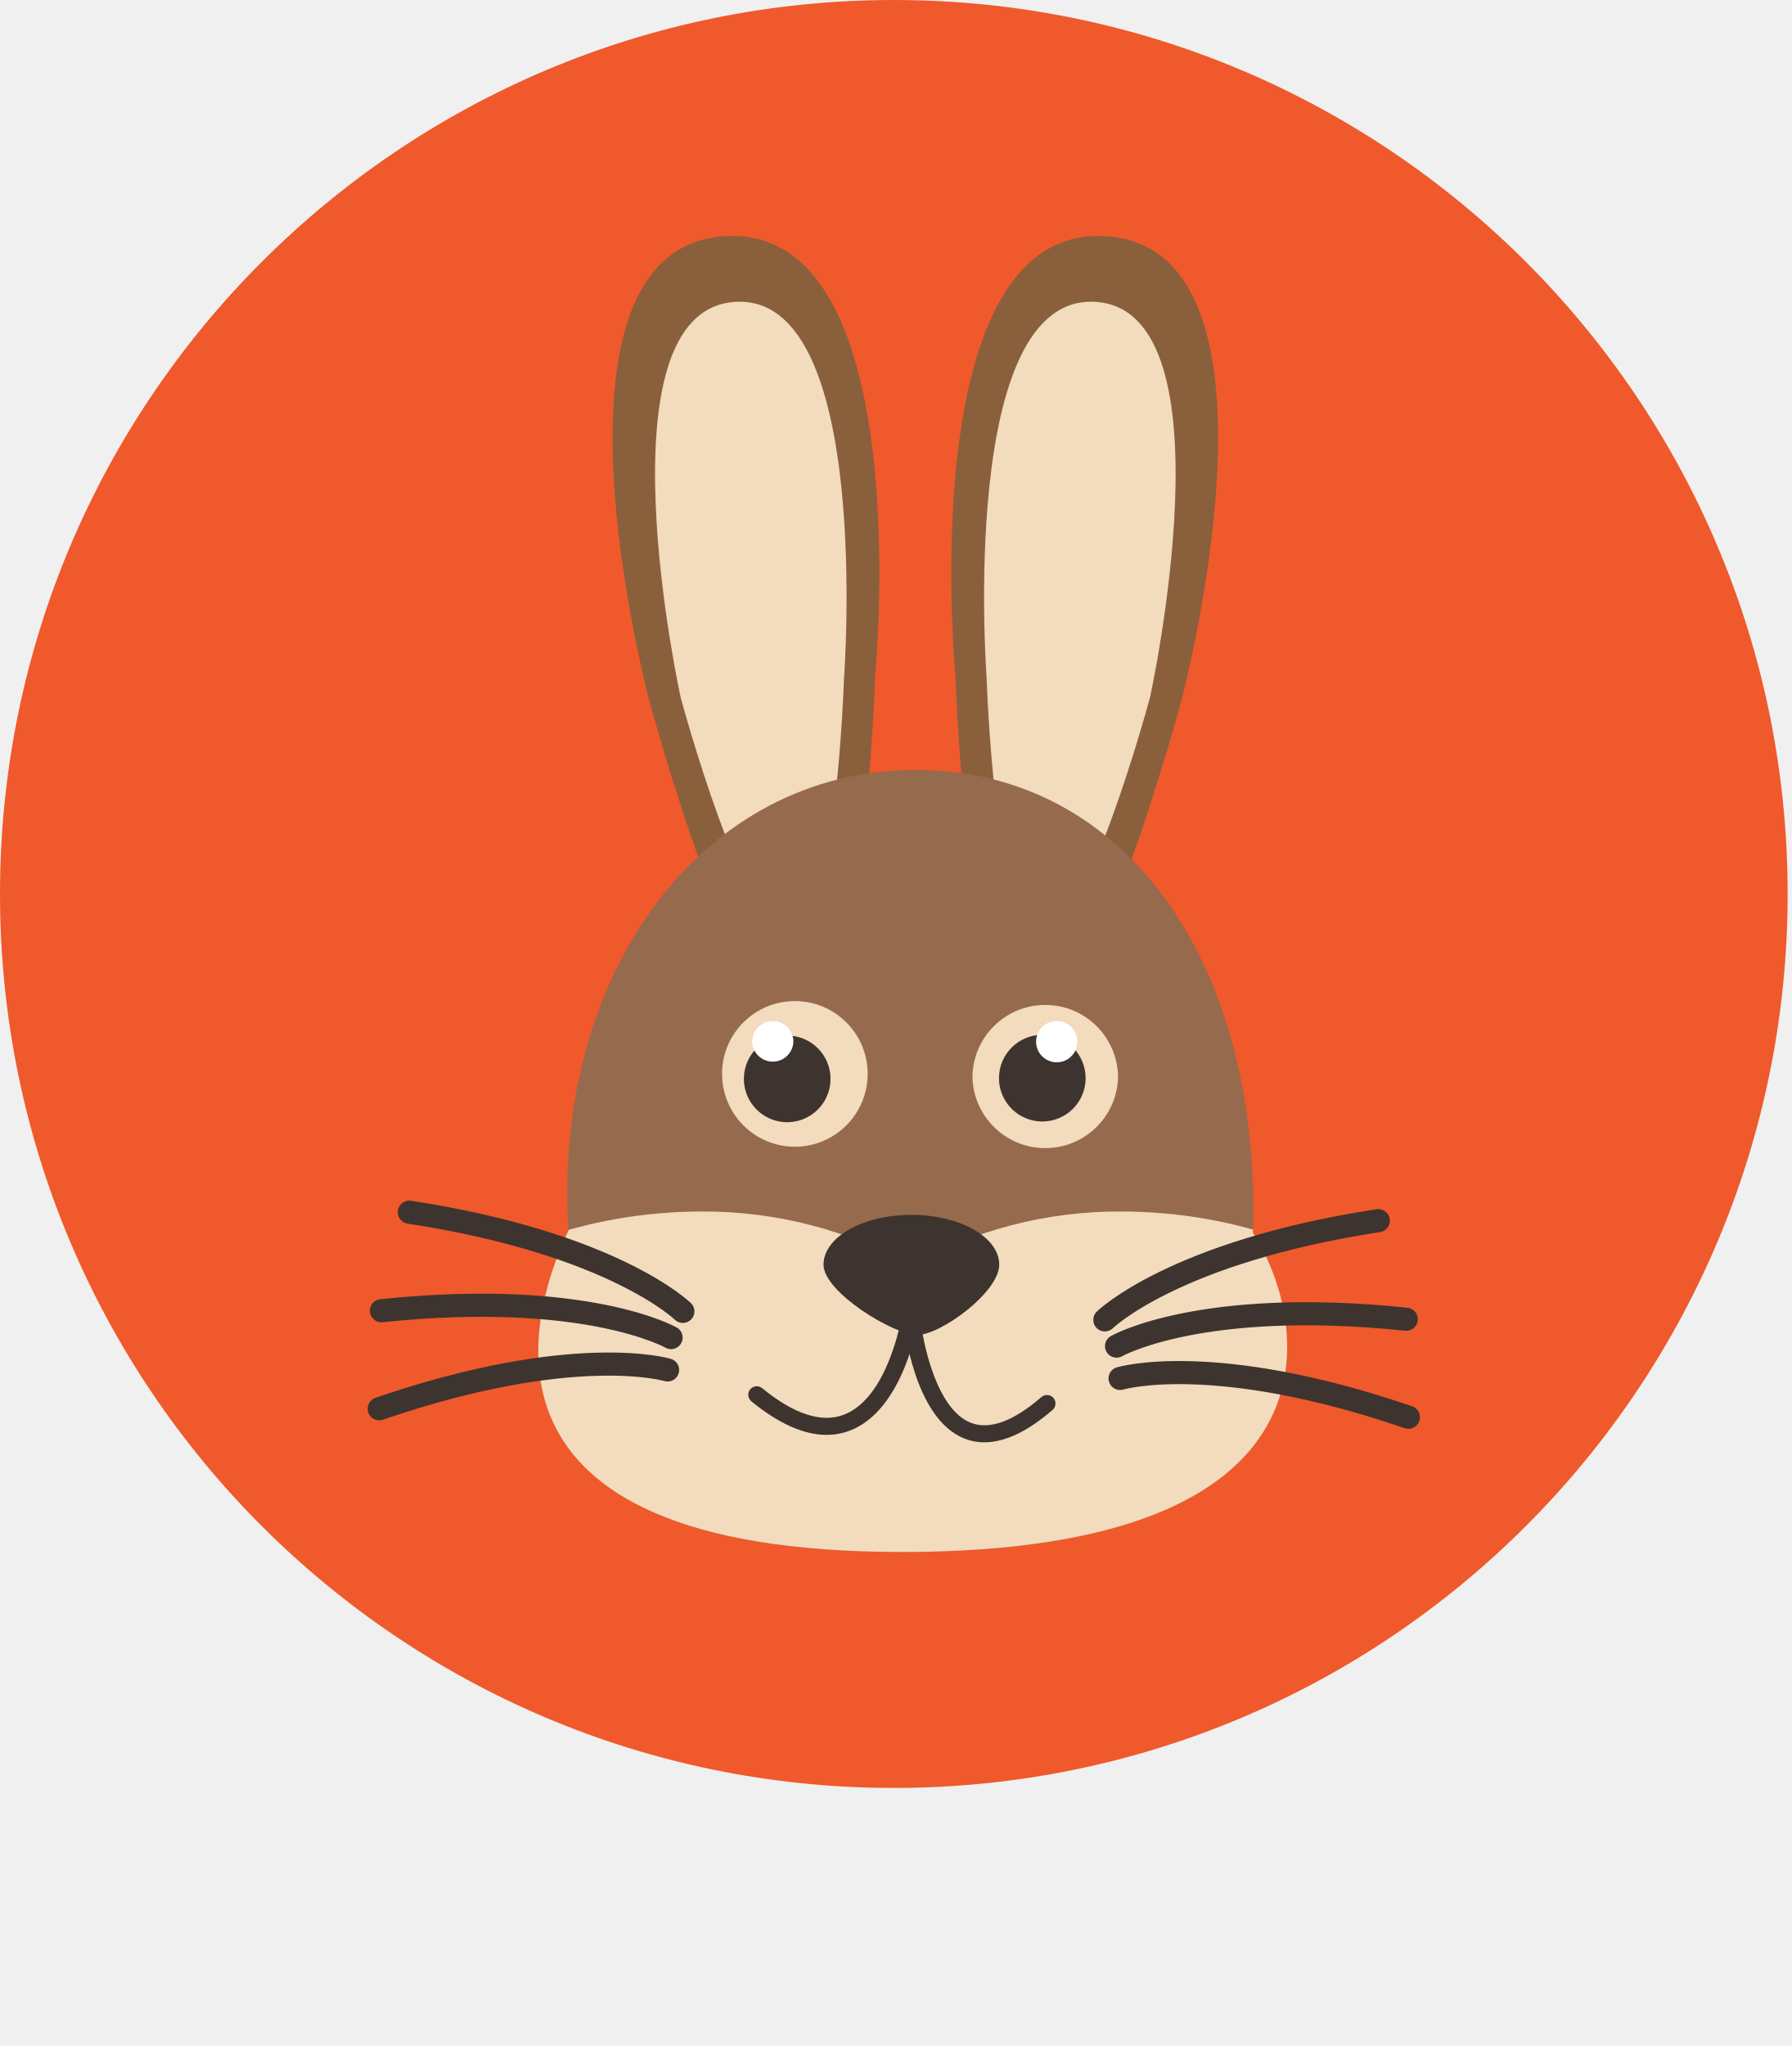
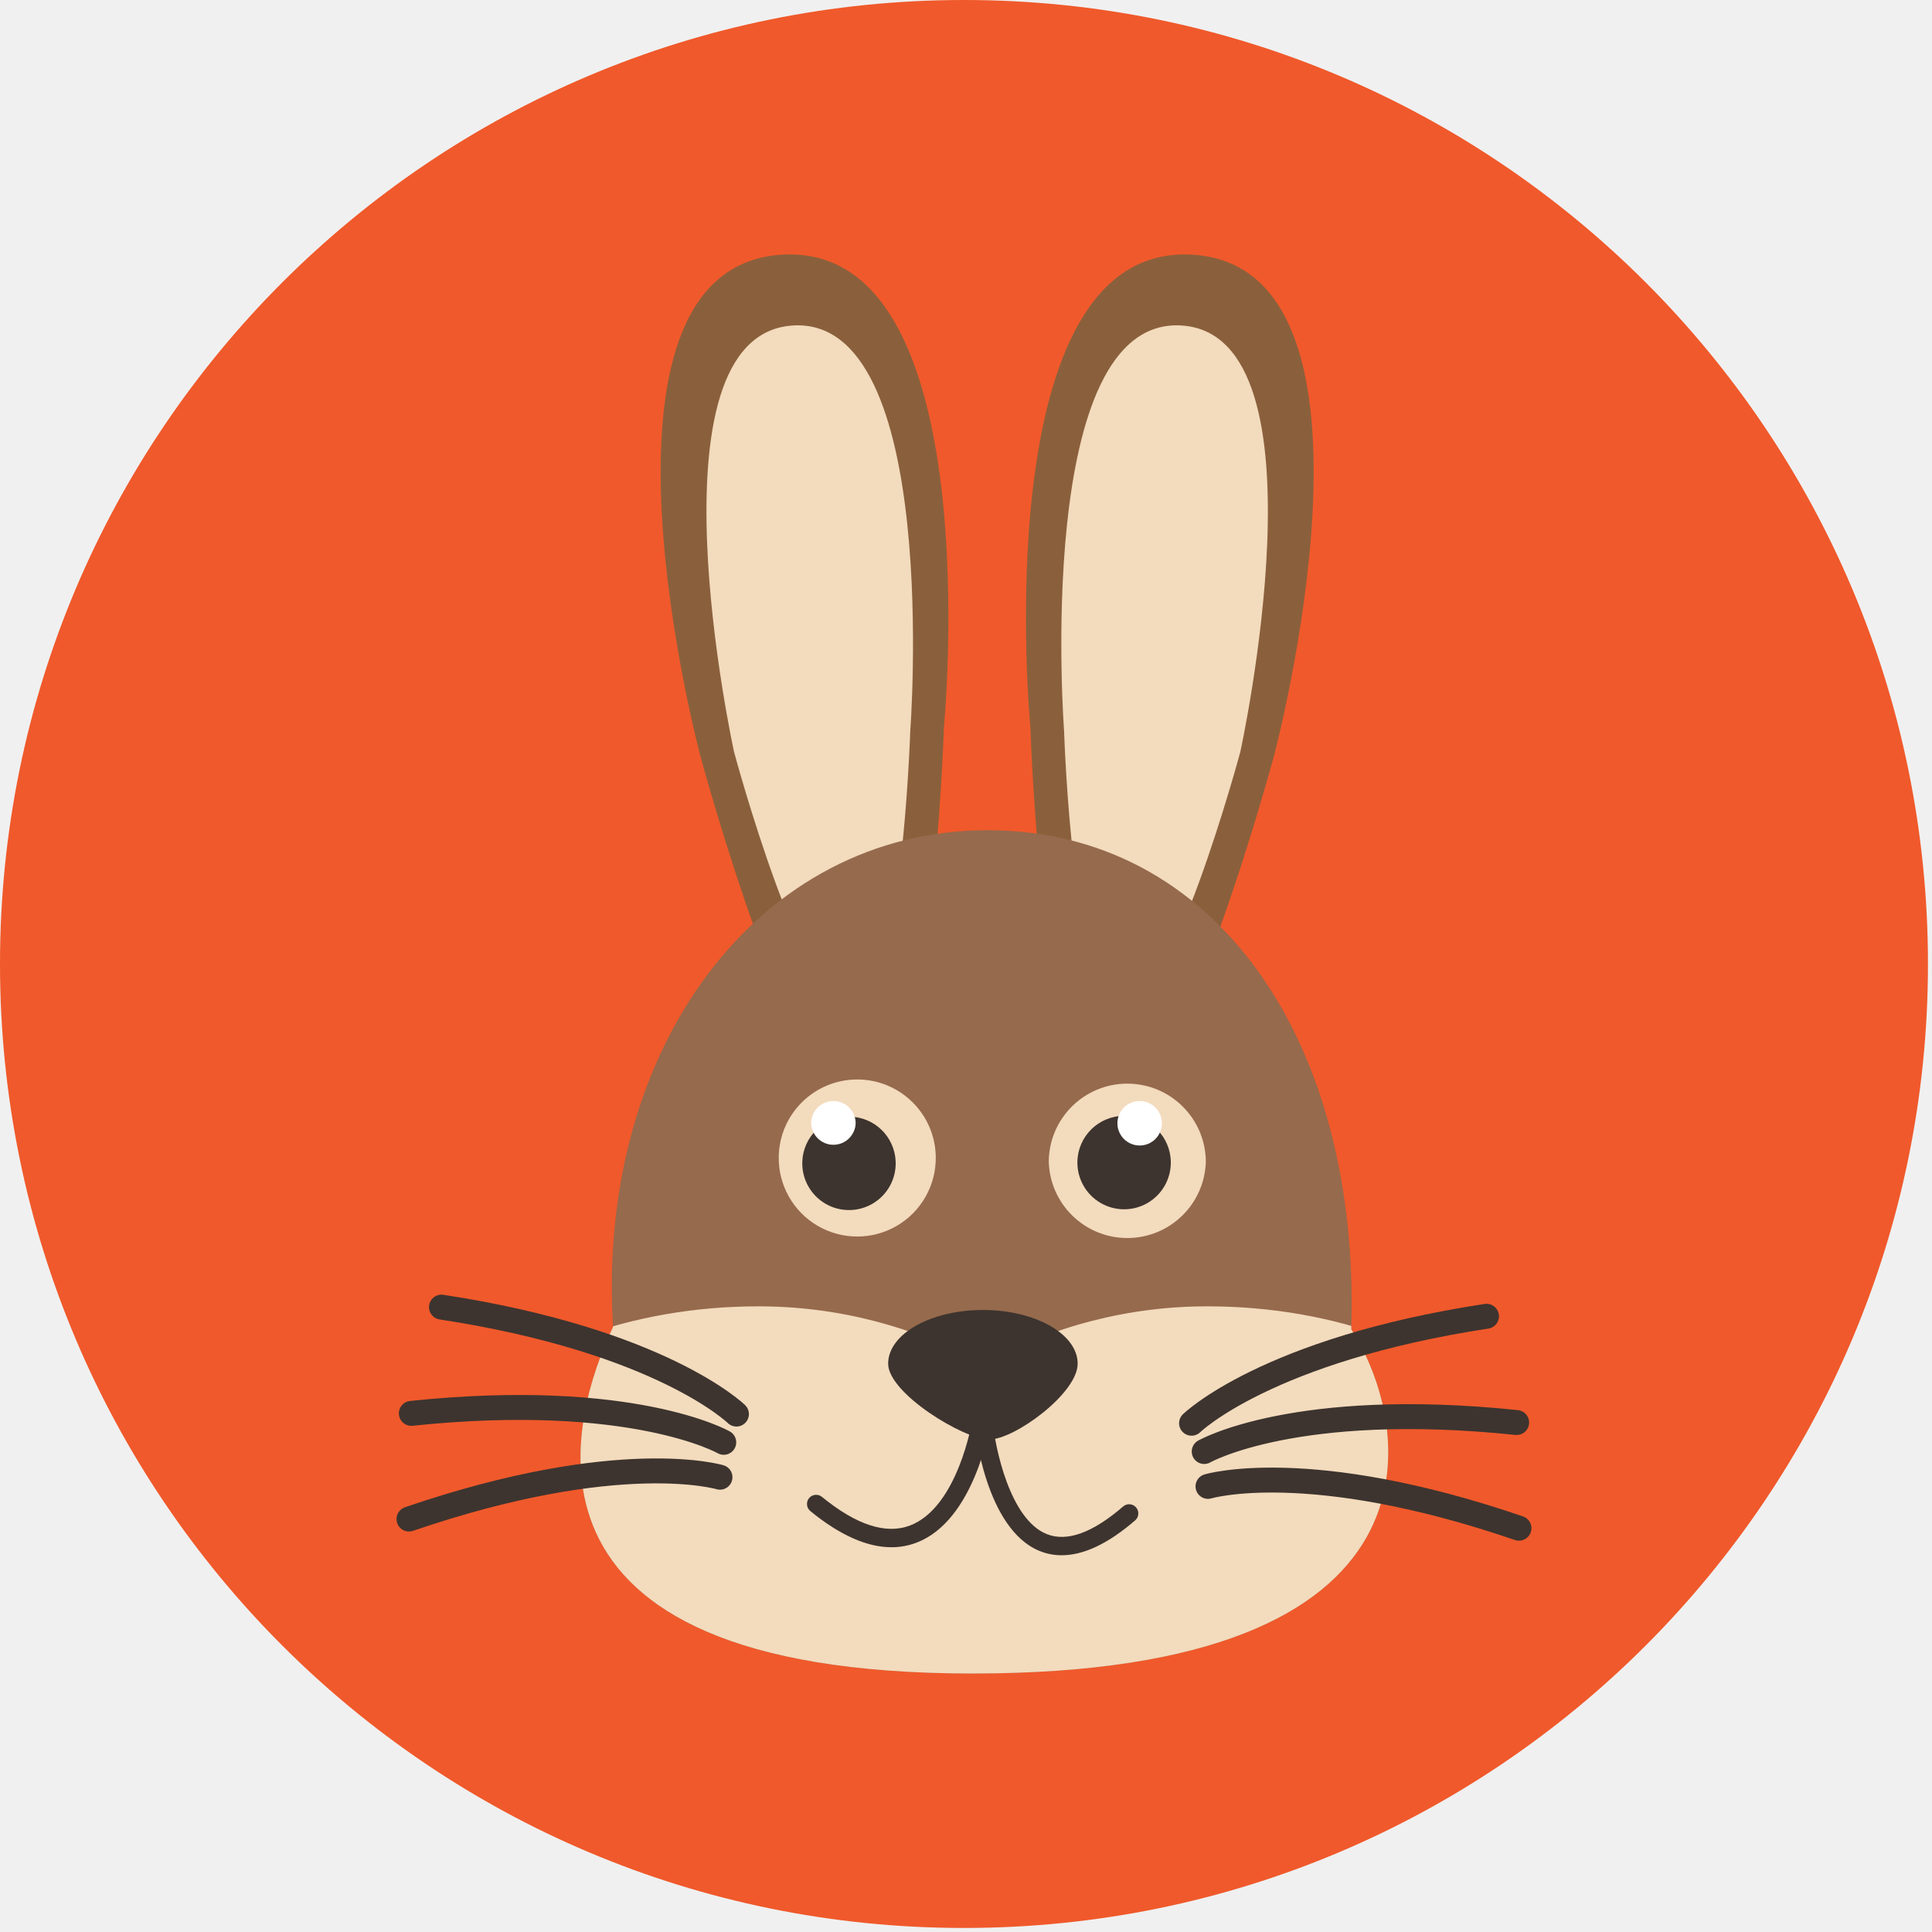
- <svg xmlns="http://www.w3.org/2000/svg" viewBox="0 0 155 177" fill-rule="evenodd" clip-rule="evenodd" stroke-linecap="round" stroke-miterlimit="10">
+ <svg xmlns="http://www.w3.org/2000/svg" viewBox="0 0 155 155" fill-rule="evenodd" clip-rule="evenodd" stroke-linecap="round" stroke-miterlimit="10">
  <path d="M154.676 77.339c0 42.711-34.625 77.337-77.337 77.337C34.625 154.676 0 120.05 0 77.339 0 34.625 34.625 0 77.339 0c42.712 0 77.337 34.625 77.337 77.339" fill="#f0592b" />
  <path d="M75.727 58.373s-.957 30.057-6.354 30.68c-5.396.625-13.188-28.42-13.188-28.42s-10.418-39.021 6.446-40.195c16.867-1.17 13.096 37.935 13.096 37.935" fill="#8a603c" />
  <path d="M73.026 58.685s-.693 21.741-4.597 22.19c-3.903.453-9.538-20.555-9.538-20.555s-7.323-33.37 4.673-34.203c11.994-.834 9.462 32.568 9.462 32.568" fill="#f3dbbd" />
  <path d="M82.669 58.374s.956 30.057 6.352 30.68c5.397.623 13.189-28.42 13.189-28.42s10.42-39.022-6.445-40.195c-16.866-1.17-13.096 37.935-13.096 37.935" fill="#8a603c" />
  <path d="M85.371 58.685s.692 21.741 4.596 22.192c3.904.451 9.54-20.557 9.54-20.557s7.322-33.37-4.673-34.203c-11.995-.834-9.463 32.568-9.463 32.568" fill="#f3dbbd" />
  <path d="M108.407 106.642c4.966 7.727 8.407 27.62-30.373 27.62-38.784.001-32.162-20.815-28.85-27.803-1.386-22.503 11.757-39.852 30.039-39.853 18.285 0 29.922 16.888 29.184 40.036" fill="#966a4d" />
  <path d="M84.14 93.16a6.302 6.302 0 0 0 12.601 0 6.301 6.301 0 0 0-12.601 0" fill="#f3dbbd" />
  <path d="M86.437 93.21a3.748 3.748 0 1 0 7.495 0 3.748 3.748 0 0 0-7.495 0" fill="#3d342f" />
  <path d="M89.648 90.117a1.785 1.785 0 1 0 3.57-.001 1.785 1.785 0 0 0-3.57.001" fill="#fff" />
  <path d="M75.074 92.791a6.3 6.3 0 1 1-12.598.002 6.3 6.3 0 0 1 12.598-.002" fill="#f3dbbd" />
  <path d="M71.858 93.211a3.748 3.748 0 1 1-7.492 0 3.748 3.748 0 0 1 7.492 0" fill="#3d342f" />
  <path d="M68.647 90.117a1.786 1.786 0 0 1-3.57 0 1.785 1.785 0 1 1 3.57 0" fill="#fff" />
  <g transform="translate(96.881 176.536)">
    <clipPath id="a">
      <path d="M-47.696-70.077c-3.313 6.989-9.935 27.804 28.849 27.804 38.781 0 35.339-19.894 30.374-27.621.737-23.149-10.9-40.035-29.184-40.035-18.283 0-31.426 17.35-30.039 39.852Z" />
    </clipPath>
    <g clip-path="url(#a)">
      <path d="M0-71.731a36.978 36.978 0 0 0-18.024 4.659 36.982 36.982 0 0 0-18.025-4.659c-20.52 0-37.153 14.057-37.153 34.577C-73.202-16.634-56.569 0-36.049 0a36.993 36.993 0 0 0 18.025-4.66A36.99 36.99 0 0 0 0 0c20.52 0 37.153-16.634 37.153-37.154 0-20.52-16.633-34.577-37.153-34.577" fill="#f3dbbd" />
    </g>
  </g>
  <path d="M86.459 109.407c0 2.377-5.068 6.081-7.096 6.081-2.027 0-8.109-3.704-8.109-6.081 0-2.38 3.404-4.31 7.602-4.31 4.199 0 7.603 1.93 7.603 4.31" fill="#3d342f" />
  <path d="M71.517 124.131c-1.966 0-4.147-.972-6.505-2.9a.74.74 0 0 1-.104-1.038.738.738 0 0 1 1.036-.102c2.758 2.258 5.136 3.03 7.062 2.298 3.84-1.46 4.978-8.332 4.988-8.402a.737.737 0 0 1 1.454.231c-.051.318-1.291 7.785-5.919 9.546a5.579 5.579 0 0 1-2.012.367" fill="#3d342f" />
  <path d="M85.176 124.775a4.64 4.64 0 0 1-1.747-.334c-4.399-1.761-5.224-9.921-5.257-10.268a.733.733 0 0 1 .661-.801.734.734 0 0 1 .804.661c.202 2.114 1.378 7.857 4.34 9.043 1.625.651 3.696-.103 6.155-2.236a.737.737 0 0 1 .964 1.113c-2.165 1.879-4.149 2.822-5.92 2.822" fill="#3d342f" />
  <path d="M95.596 114.183s6.007-5.884 23.662-8.583M96.61 116.452s7.3-4.178 25.066-2.326M96.915 119.25s8.05-2.432 24.947 3.355M59.083 113.448s-6.009-5.887-23.665-8.581M58.065 115.715s-7.3-4.177-25.064-2.325M57.762 118.514s-8.051-2.43-24.949 3.356" fill="none" stroke="#3d342f" stroke-width="2" />
</svg>
